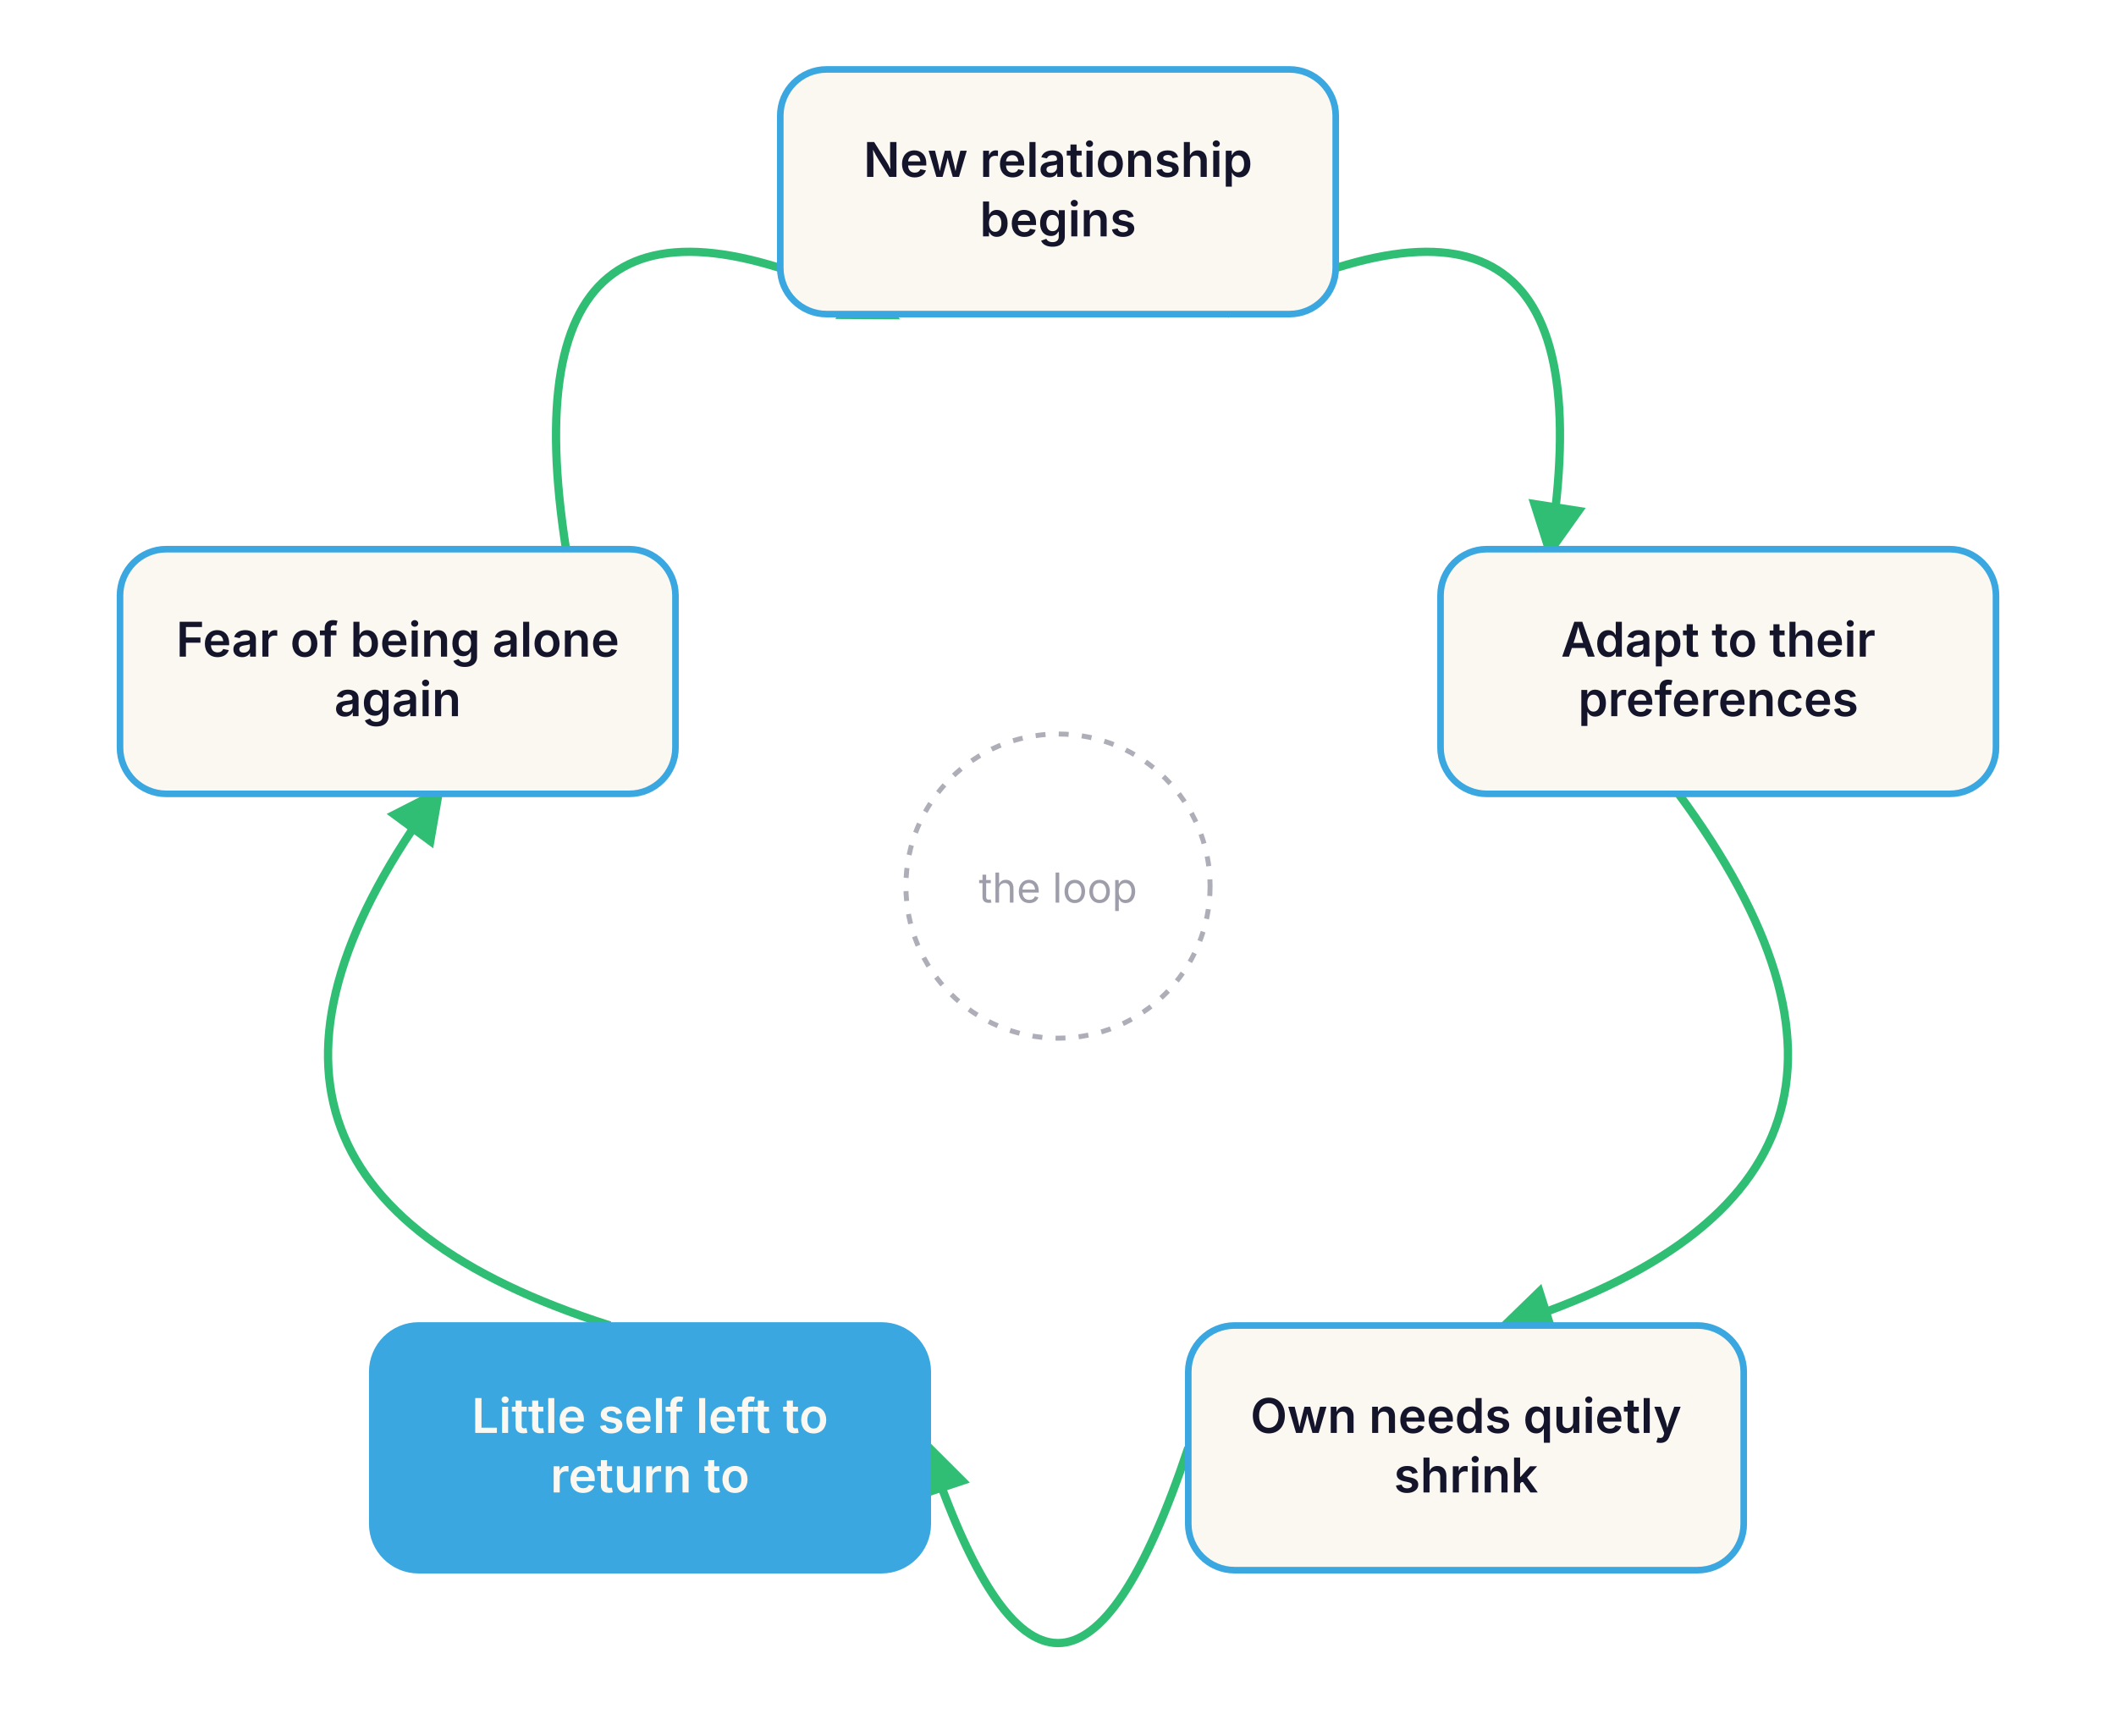
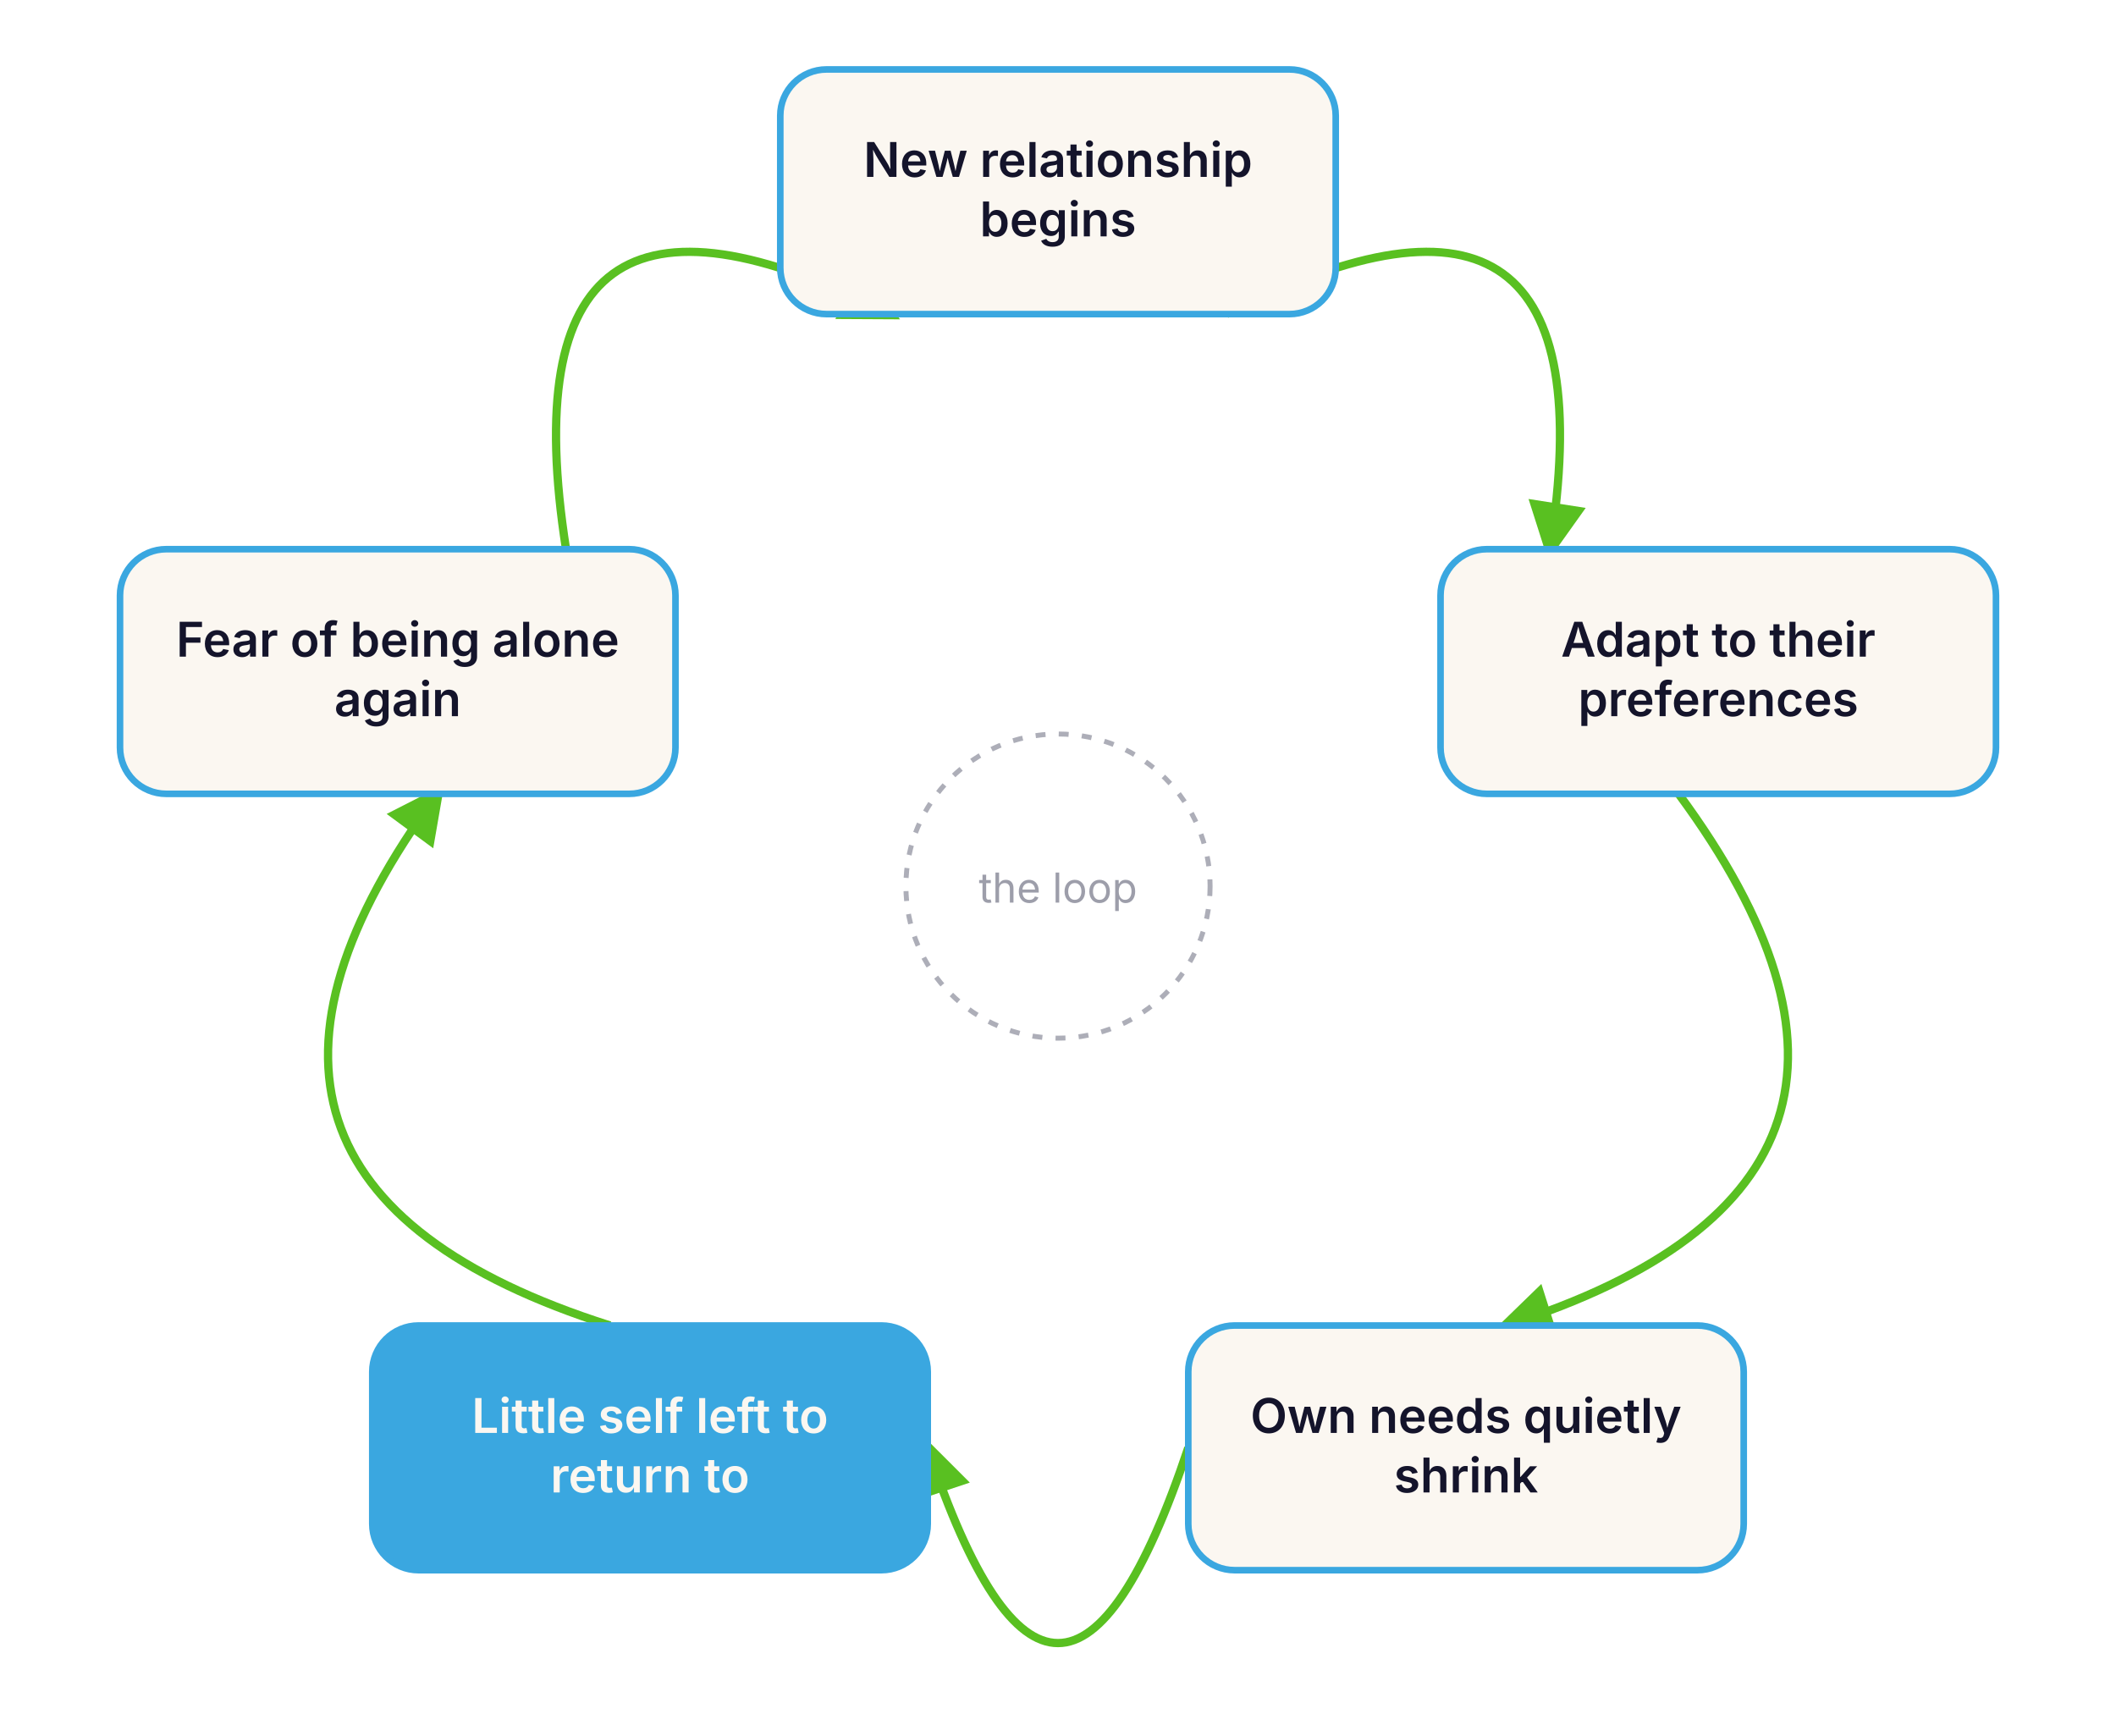
<svg xmlns="http://www.w3.org/2000/svg" viewBox="0 72 640 525" role="img" aria-label="The self-erasure loop">
  <defs>
    <marker id="arrowhead" viewBox="0 0 10 10" refX="8" refY="5" markerWidth="7" markerHeight="7" orient="auto-start-reverse">
-       <path d="M0,0 L10,5 L0,10 z" fill="var(--cta, #2FBE73)" />
+       <path d="M0,0 L10,5 L0,10 z" fill="var(--cta, #59c021)" />
    </marker>
  </defs>
-   <path d="M 370.9,167.0 Q 489.3,107.0 468.8,238.1" fill="none" stroke="var(--cta, #2FBE73)" stroke-width="2.5" marker-end="url(#arrowhead)" />
-   <path d="M 507.7,312.1 Q 593.9,429.0 455.5,472.9" fill="none" stroke="var(--cta, #2FBE73)" stroke-width="2.5" marker-end="url(#arrowhead)" />
-   <path d="M 359.4,509.9 Q 320.0,628.0 280.6,509.9" fill="none" stroke="var(--cta, #2FBE73)" stroke-width="2.5" marker-end="url(#arrowhead)" />
-   <path d="M 184.5,472.9 Q 46.1,429.0 132.3,312.1" fill="none" stroke="var(--cta, #2FBE73)" stroke-width="2.5" marker-end="url(#arrowhead)" />
-   <path d="M 171.2,238.1 Q 150.7,107.0 269.1,167.0" fill="none" stroke="var(--cta, #2FBE73)" stroke-width="2.5" marker-end="url(#arrowhead)" />
+   <path d="M 370.9,167.0 Q 489.3,107.0 468.8,238.1" fill="none" stroke="var(--cta, #59c021)" stroke-width="2.5" marker-end="url(#arrowhead)" />
+   <path d="M 507.7,312.1 Q 593.9,429.0 455.5,472.9" fill="none" stroke="var(--cta, #59c021)" stroke-width="2.5" marker-end="url(#arrowhead)" />
+   <path d="M 359.4,509.9 Q 320.0,628.0 280.6,509.9" fill="none" stroke="var(--cta, #59c021)" stroke-width="2.5" marker-end="url(#arrowhead)" />
+   <path d="M 184.5,472.9 Q 46.1,429.0 132.3,312.1" fill="none" stroke="var(--cta, #59c021)" stroke-width="2.5" marker-end="url(#arrowhead)" />
+   <path d="M 171.2,238.1 Q 150.7,107.0 269.1,167.0" fill="none" stroke="var(--cta, #59c021)" stroke-width="2.5" marker-end="url(#arrowhead)" />
  <rect x="236.0" y="93.0" width="168" height="74" rx="14" fill="var(--paper, #FBF7F1)" stroke="var(--accent-sky, #3AA7E0)" stroke-width="2" />
  <text x="320.0" y="125.5" text-anchor="middle" font-family="system-ui, -apple-system, Segoe UI, sans-serif" font-size="14.5" font-weight="600" fill="var(--encre, #14142B)">New relationship</text>
  <text x="320.0" y="143.5" text-anchor="middle" font-family="system-ui, -apple-system, Segoe UI, sans-serif" font-size="14.5" font-weight="600" fill="var(--encre, #14142B)">begins</text>
  <rect x="435.7" y="238.1" width="168" height="74" rx="14" fill="var(--paper, #FBF7F1)" stroke="var(--accent-sky, #3AA7E0)" stroke-width="2" />
  <text x="519.7" y="270.6" text-anchor="middle" font-family="system-ui, -apple-system, Segoe UI, sans-serif" font-size="14.5" font-weight="600" fill="var(--encre, #14142B)">Adapt to their</text>
  <text x="519.7" y="288.6" text-anchor="middle" font-family="system-ui, -apple-system, Segoe UI, sans-serif" font-size="14.5" font-weight="600" fill="var(--encre, #14142B)">preferences</text>
  <rect x="359.4" y="472.9" width="168" height="74" rx="14" fill="var(--paper, #FBF7F1)" stroke="var(--accent-sky, #3AA7E0)" stroke-width="2" />
  <text x="443.4" y="505.4" text-anchor="middle" font-family="system-ui, -apple-system, Segoe UI, sans-serif" font-size="14.5" font-weight="600" fill="var(--encre, #14142B)">Own needs quietly</text>
  <text x="443.4" y="523.4" text-anchor="middle" font-family="system-ui, -apple-system, Segoe UI, sans-serif" font-size="14.5" font-weight="600" fill="var(--encre, #14142B)">shrink</text>
  <rect x="112.6" y="472.9" width="168" height="74" rx="14" fill="var(--accent-sky, #3AA7E0)" stroke="var(--accent-sky, #3AA7E0)" stroke-width="2" />
  <text x="196.6" y="505.4" text-anchor="middle" font-family="system-ui, -apple-system, Segoe UI, sans-serif" font-size="14.5" font-weight="600" fill="var(--paper, #FBF7F1)">Little self left to</text>
  <text x="196.6" y="523.4" text-anchor="middle" font-family="system-ui, -apple-system, Segoe UI, sans-serif" font-size="14.5" font-weight="600" fill="var(--paper, #FBF7F1)">return to</text>
  <rect x="36.3" y="238.1" width="168" height="74" rx="14" fill="var(--paper, #FBF7F1)" stroke="var(--accent-sky, #3AA7E0)" stroke-width="2" />
  <text x="120.3" y="270.6" text-anchor="middle" font-family="system-ui, -apple-system, Segoe UI, sans-serif" font-size="14.5" font-weight="600" fill="var(--encre, #14142B)">Fear of being alone</text>
  <text x="120.3" y="288.6" text-anchor="middle" font-family="system-ui, -apple-system, Segoe UI, sans-serif" font-size="14.5" font-weight="600" fill="var(--encre, #14142B)">again</text>
  <circle cx="320" cy="340" r="46" fill="none" stroke="var(--body-2, #5B5D72)" stroke-width="1.5" stroke-dasharray="3,4" opacity="0.5" />
  <text x="320" y="345" text-anchor="middle" font-family="system-ui, -apple-system, Segoe UI, sans-serif" font-size="12.5" fill="var(--body-2, #5B5D72)" opacity="0.6">the loop</text>
</svg>
